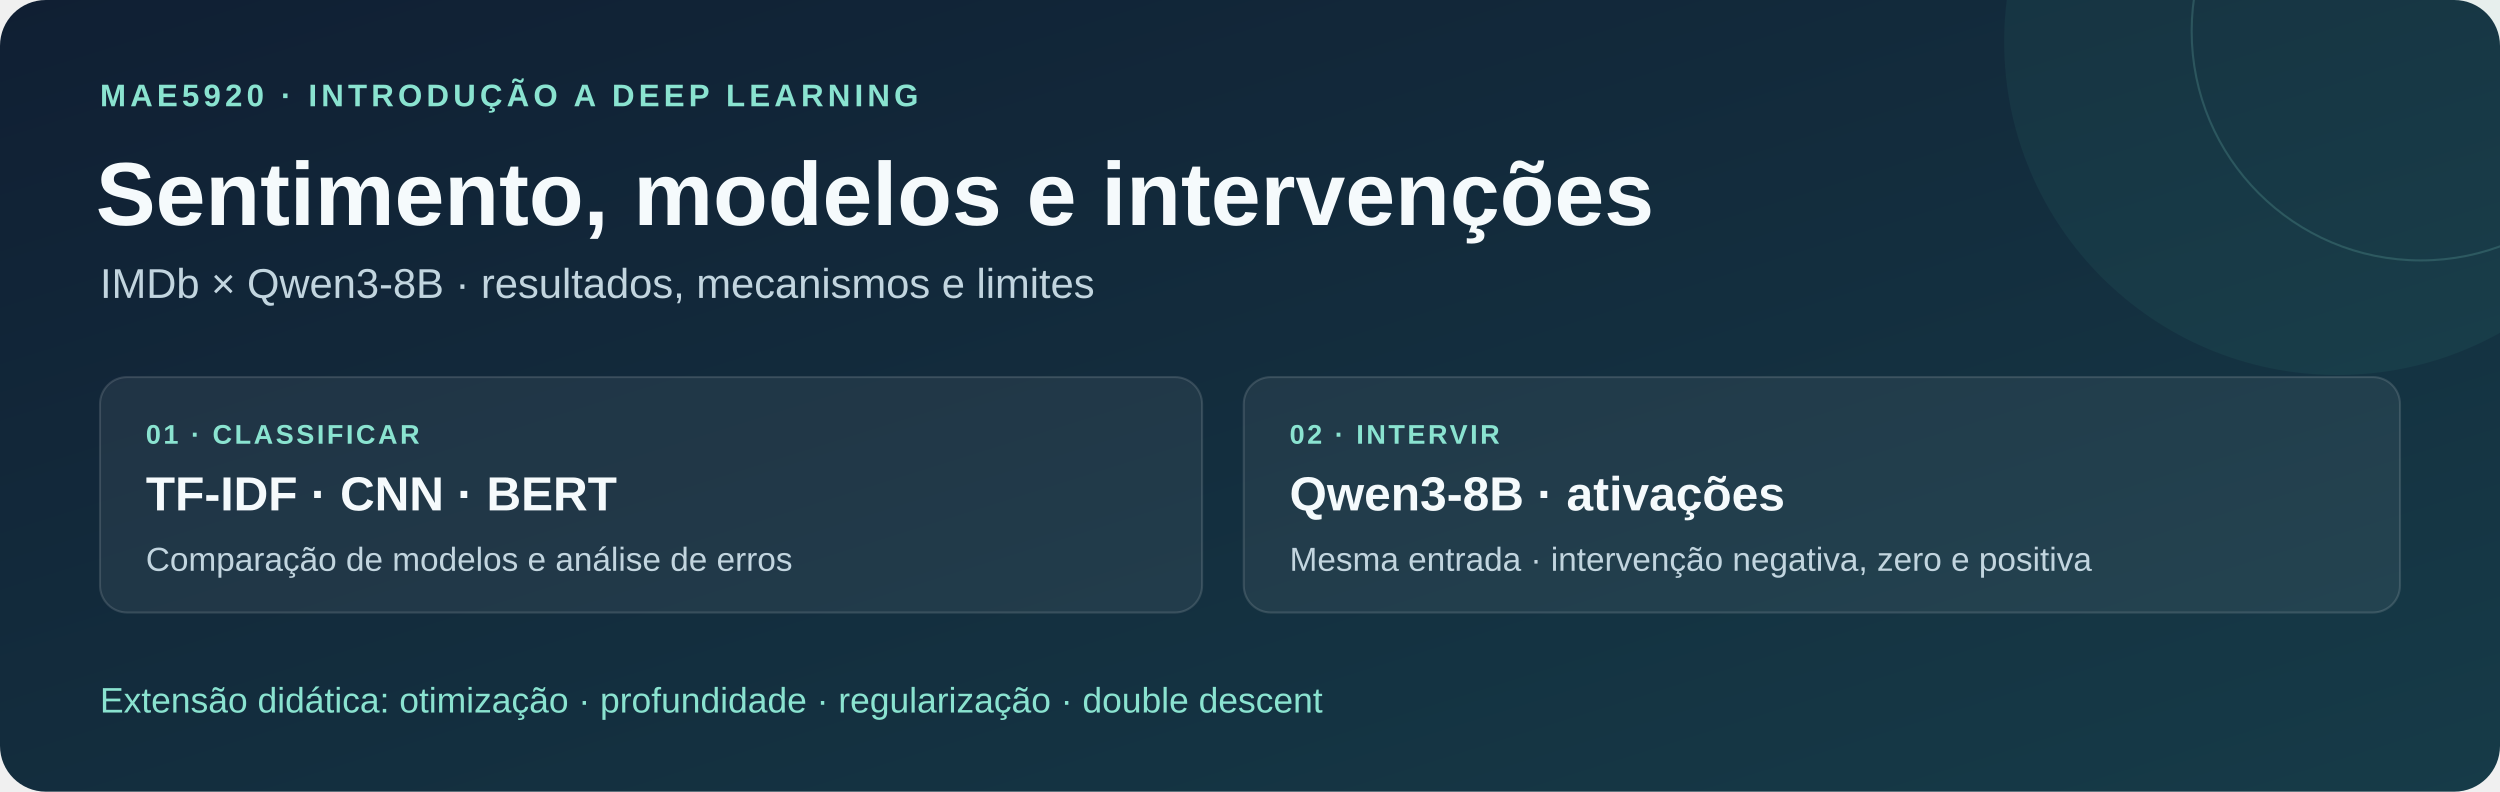
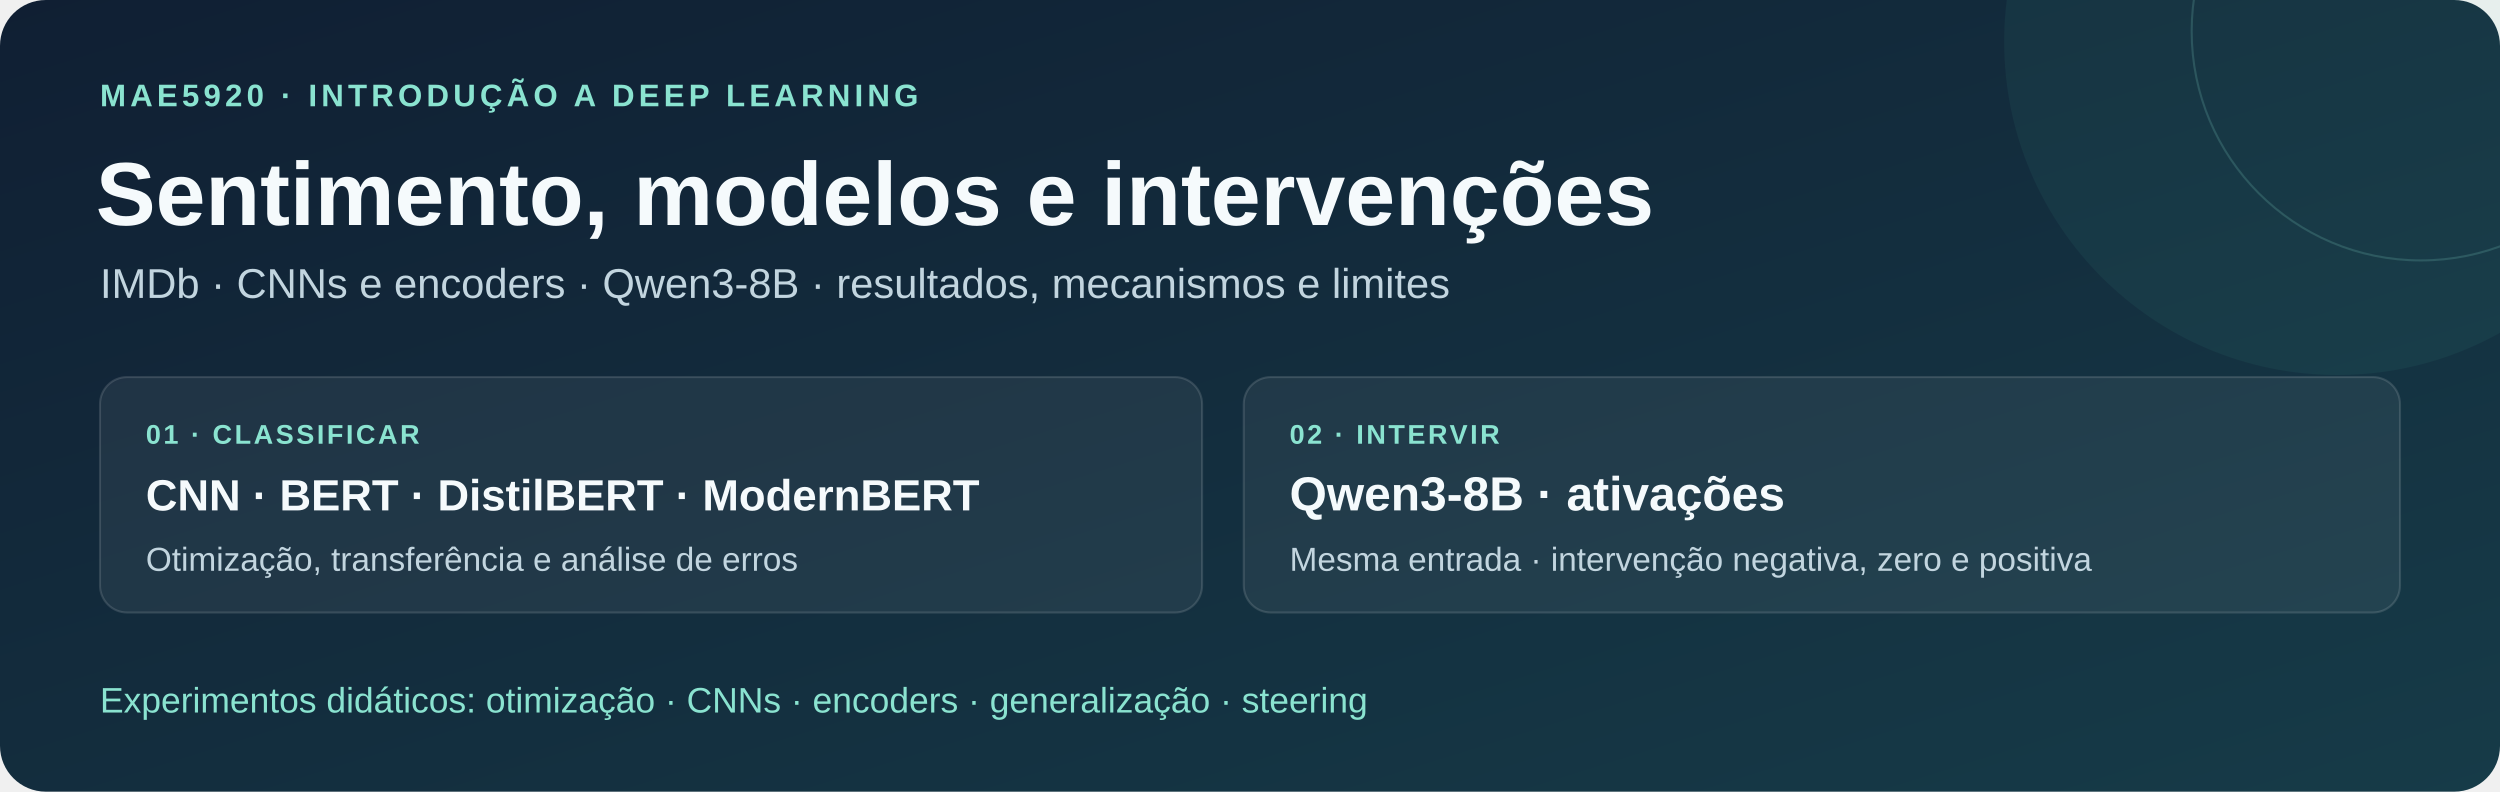
<svg xmlns="http://www.w3.org/2000/svg" width="1200" height="380" viewBox="0 0 1200 380" role="img" aria-labelledby="title desc">
  <defs>
    <linearGradient id="bg" x2="1" y2="1">
      <stop stop-color="#101f33" />
      <stop offset="1" stop-color="#163b48" />
    </linearGradient>
  </defs>
  <rect width="1200" height="380" rx="22" fill="url(#bg)" />
  <circle cx="1122" cy="20" r="160" fill="#59d7b7" opacity=".06" />
  <circle cx="1162" cy="15" r="110" fill="none" stroke="#8ae3d0" opacity=".18" />
  <g font-family="-apple-system,BlinkMacSystemFont,Segoe UI,Arial,sans-serif">
    <text x="48" y="51" fill="#8ae3d0" font-size="15" font-weight="600" letter-spacing="2">MAE5920 · INTRODUÇÃO A DEEP LEARNING</text>
    <text x="46" y="108" fill="#f5fafc" font-size="43" font-weight="700">Sentimento, modelos e intervenções</text>
-     <text x="48" y="143" fill="#c2d5df" font-size="20">IMDb × Qwen3-8B · resultados, mecanismos e limites</text>
+     <text x="48" y="143" fill="#c2d5df" font-size="20">IMDb · CNNs e encoders · Qwen3-8B · resultados, mecanismos e limites</text>
    <rect x="48" y="181" width="529" height="113" rx="13" fill="#ffffff" fill-opacity=".06" stroke="#ffffff" stroke-opacity=".13" />
    <rect x="597" y="181" width="555" height="113" rx="13" fill="#ffffff" fill-opacity=".06" stroke="#ffffff" stroke-opacity=".13" />
    <text x="70" y="213" fill="#8ae3d0" font-size="13" font-weight="700" letter-spacing="1.2">01 · CLASSIFICAR</text>
-     <text x="70" y="245" fill="#f5fafc" font-size="23" font-weight="600">TF-IDF · CNN · BERT</text>
-     <text x="70" y="274" fill="#c2d5df" font-size="16">Comparação de modelos e análise de erros</text>
+     <text x="70" y="245" fill="#f5fafc" font-size="21" font-weight="600">CNN · BERT · DistilBERT · ModernBERT</text>
+     <text x="70" y="274" fill="#c2d5df" font-size="16">Otimização, transferência e análise de erros</text>
    <text x="619" y="213" fill="#8ae3d0" font-size="13" font-weight="700" letter-spacing="1.2">02 · INTERVIR</text>
    <text x="619" y="245" fill="#f5fafc" font-size="23" font-weight="600">Qwen3-8B · ativações</text>
    <text x="619" y="274" fill="#c2d5df" font-size="16">Mesma entrada · intervenção negativa, zero e positiva</text>
-     <text x="48" y="342" fill="#8ae3d0" font-size="17">Extensão didática: otimização · profundidade · regularização · double descent</text>
+     <text x="48" y="342" fill="#8ae3d0" font-size="17">Experimentos didáticos: otimização · CNNs · encoders · generalização · steering</text>
  </g>
</svg>
